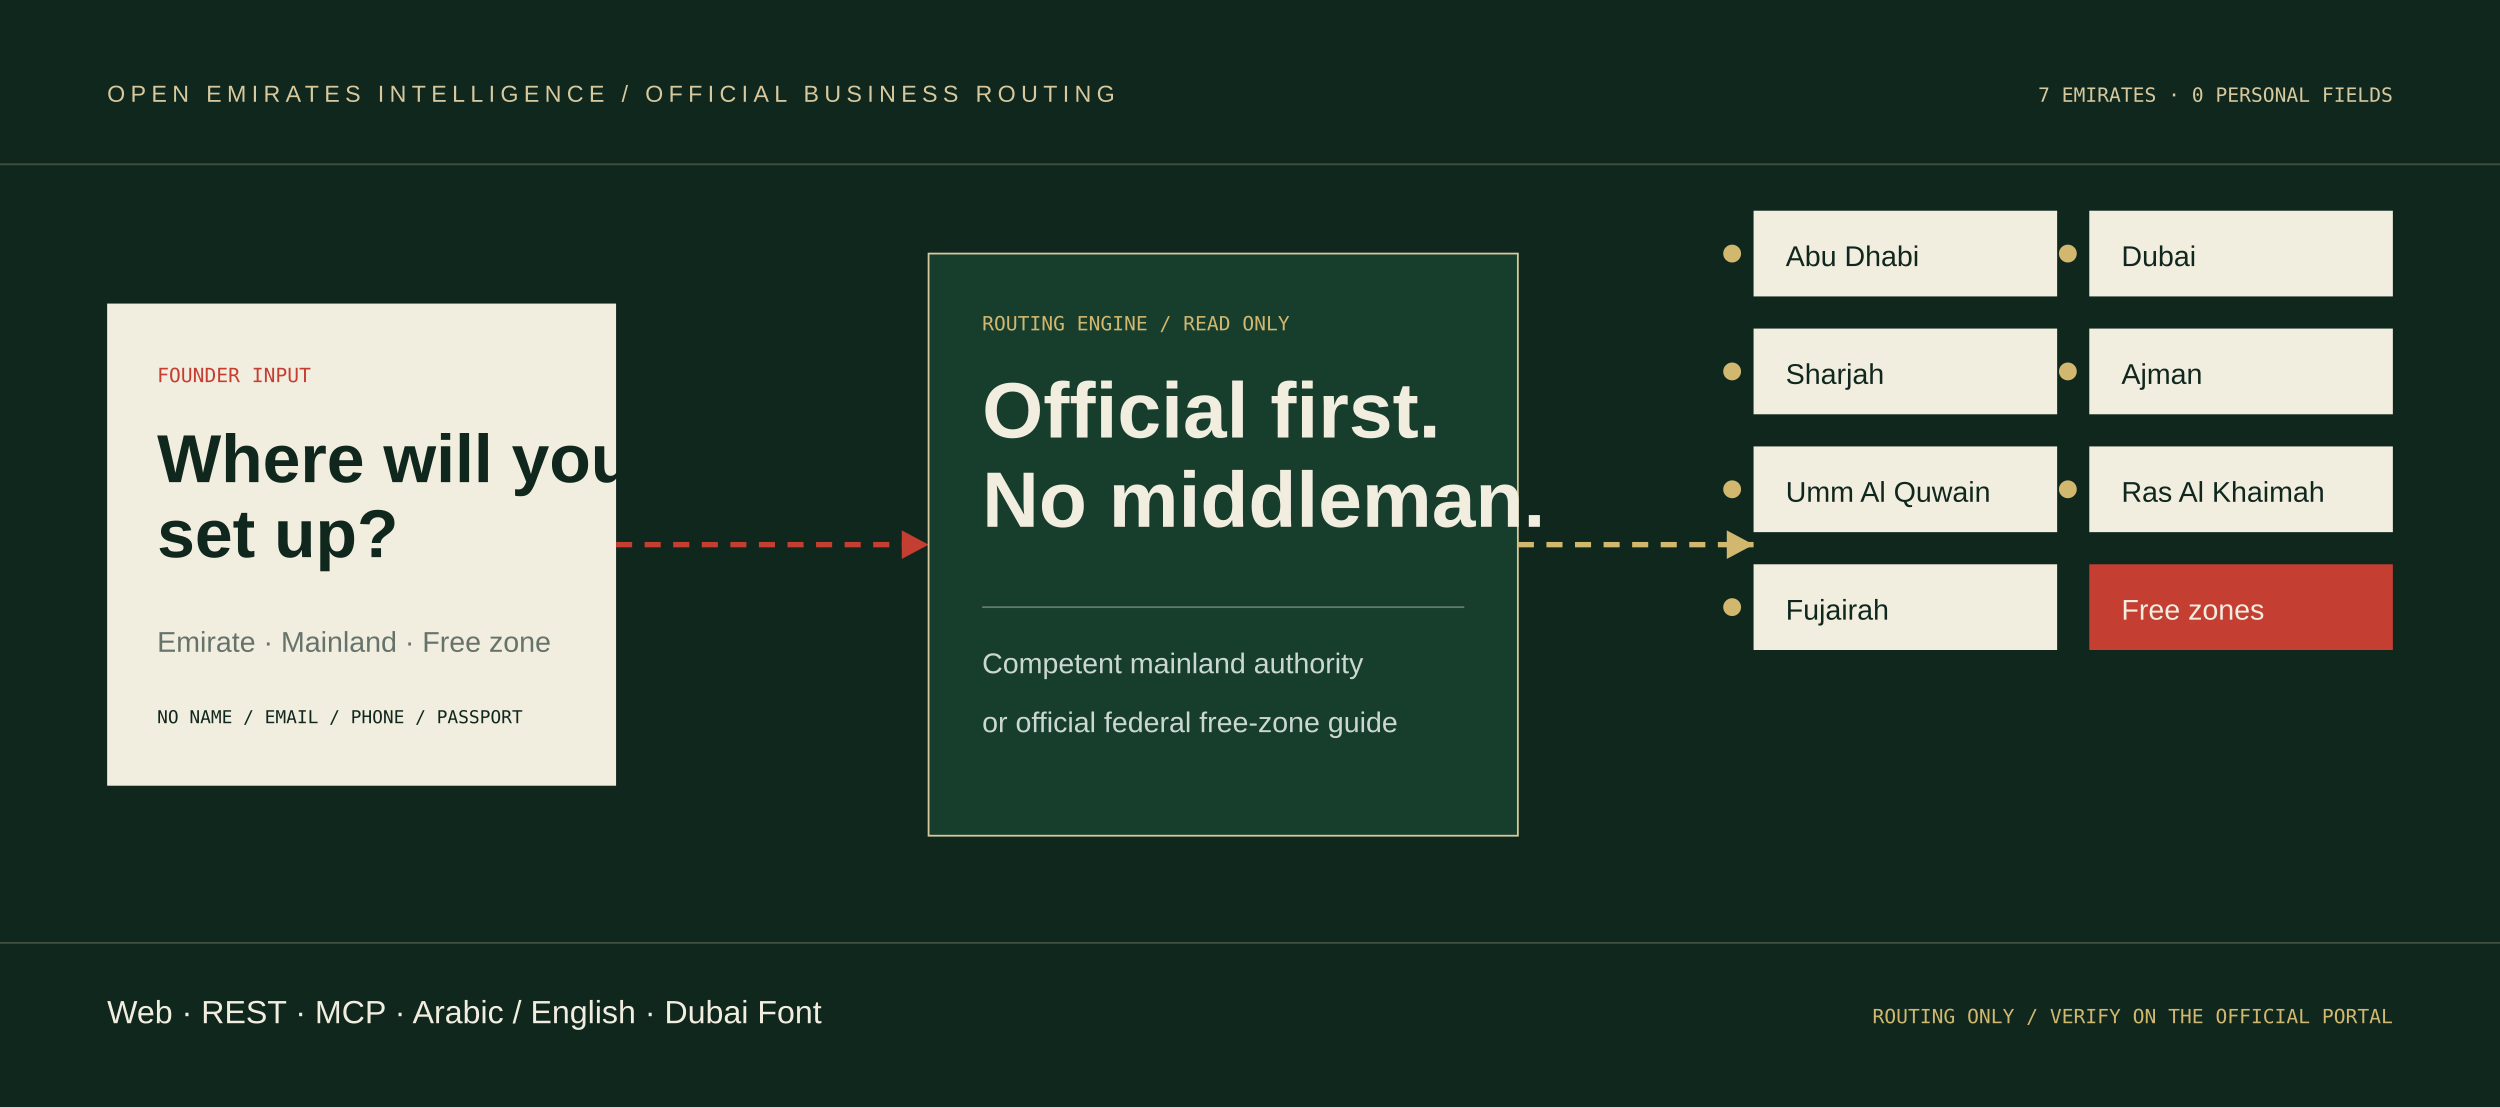
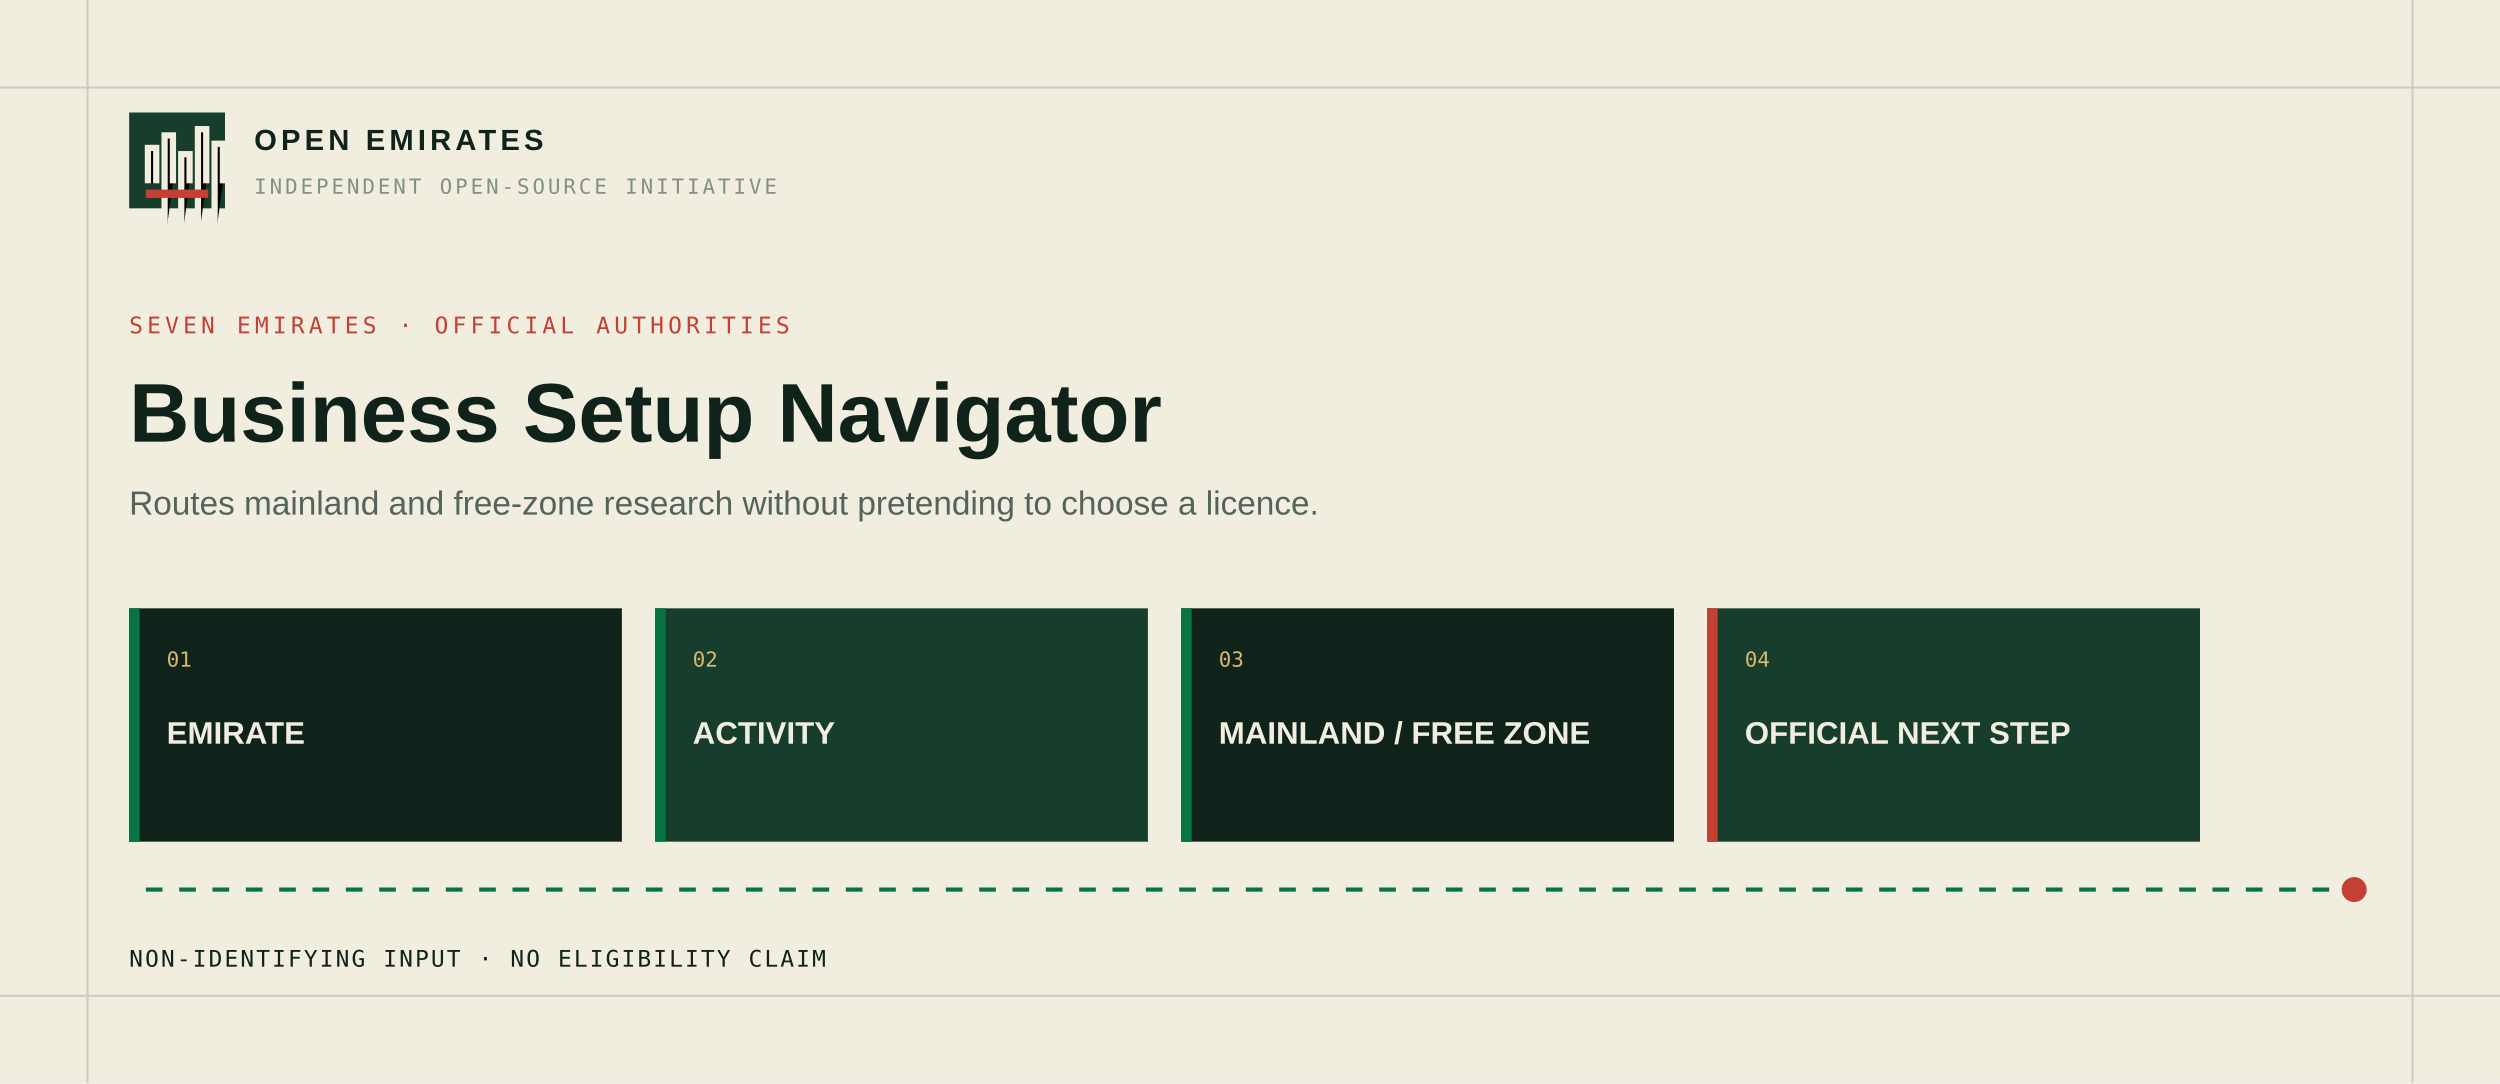
- <svg xmlns="http://www.w3.org/2000/svg" width="1400" height="620" viewBox="0 0 1400 620" role="img" aria-labelledby="t d">
-   <style>@keyframes dash{to{stroke-dashoffset:-48}}@keyframes pulse{0%,100%{opacity:.35}50%{opacity:1}}.route{animation:dash 4s linear infinite}.dot{animation:pulse 2s ease-in-out infinite}.d2{animation-delay:.3s}.d3{animation-delay:.6s}.d4{animation-delay:.9s}.d5{animation-delay:1.2s}.d6{animation-delay:1.5s}.d7{animation-delay:1.8s}@media(prefers-reduced-motion:reduce){.route,.dot{animation:none}}</style>
-   <rect width="1400" height="620" fill="#10271e" />
-   <path d="M0 92H1400M0 528H1400" stroke="#d7c99d" opacity=".25" />
-   <text x="60" y="57" fill="#d7c99d" font-family="Dubai,Arial,sans-serif" font-size="13" letter-spacing="3">OPEN EMIRATES INTELLIGENCE / OFFICIAL BUSINESS ROUTING</text>
-   <text x="1340" y="57" fill="#d7c99d" font-family="monospace" font-size="11" text-anchor="end">7 EMIRATES · 0 PERSONAL FIELDS</text>
-   <rect x="60" y="170" width="285" height="270" fill="#f1eddf" />
-   <text x="88" y="214" fill="#c53e32" font-family="monospace" font-size="11">FOUNDER INPUT</text>
-   <text x="88" y="270" fill="#10271e" font-family="Dubai,Arial,sans-serif" font-size="38" font-weight="700">Where will you</text>
-   <text x="88" y="312" fill="#10271e" font-family="Dubai,Arial,sans-serif" font-size="38" font-weight="700">set up?</text>
-   <text x="88" y="365" fill="#66736b" font-family="Dubai,Arial,sans-serif" font-size="16">Emirate · Mainland · Free zone</text>
-   <text x="88" y="405" fill="#10271e" font-family="monospace" font-size="10">NO NAME / EMAIL / PHONE / PASSPORT</text>
-   <path class="route" d="M345 305H520" stroke="#c53e32" stroke-width="3" stroke-dasharray="9 7" />
-   <polygon points="520,305 505,297 505,313" fill="#c53e32" />
-   <rect x="520" y="142" width="330" height="326" fill="#173d2d" stroke="#d7c99d" />
-   <text x="550" y="185" fill="#d1b86e" font-family="monospace" font-size="11">ROUTING ENGINE / READ ONLY</text>
-   <text x="550" y="245" fill="#f1eddf" font-family="Dubai,Arial,sans-serif" font-size="44" font-weight="700">Official first.</text>
-   <text x="550" y="295" fill="#f1eddf" font-family="Dubai,Arial,sans-serif" font-size="44" font-weight="700">No middleman.</text>
-   <path d="M550 340H820" stroke="#f1eddf" opacity=".35" />
-   <text x="550" y="377" fill="#cbd8d0" font-family="Dubai,Arial,sans-serif" font-size="16">Competent mainland authority</text>
-   <text x="550" y="410" fill="#cbd8d0" font-family="Dubai,Arial,sans-serif" font-size="16">or official federal free-zone guide</text>
-   <path class="route" d="M850 305H982" stroke="#d1b86e" stroke-width="3" stroke-dasharray="9 7" />
-   <polygon points="982,305 967,297 967,313" fill="#d1b86e" />
-   <g font-family="Dubai,Arial,sans-serif" font-size="16" fill="#10271e">
-     <rect x="982" y="118" width="170" height="48" fill="#f1eddf" />
-     <text x="1000" y="149">Abu Dhabi</text>
-     <rect x="1170" y="118" width="170" height="48" fill="#f1eddf" />
-     <text x="1188" y="149">Dubai</text>
-     <rect x="982" y="184" width="170" height="48" fill="#f1eddf" />
-     <text x="1000" y="215">Sharjah</text>
-     <rect x="1170" y="184" width="170" height="48" fill="#f1eddf" />
-     <text x="1188" y="215">Ajman</text>
-     <rect x="982" y="250" width="170" height="48" fill="#f1eddf" />
-     <text x="1000" y="281">Umm Al Quwain</text>
-     <rect x="1170" y="250" width="170" height="48" fill="#f1eddf" />
-     <text x="1188" y="281">Ras Al Khaimah</text>
-     <rect x="982" y="316" width="170" height="48" fill="#f1eddf" />
-     <text x="1000" y="347">Fujairah</text>
-     <rect x="1170" y="316" width="170" height="48" fill="#c53e32" />
-     <text x="1188" y="347" fill="#f1eddf">Free zones</text>
+ <svg xmlns="http://www.w3.org/2000/svg" width="1200" height="520" viewBox="0 0 1200 520" role="img" aria-labelledby="title desc">
+   <defs>
+     <style>
+   @font-face{font-family:Dubai;src:url('/assets/fonts/Dubai-Regular.woff')}
+   text{font-family:Dubai,Arial,sans-serif}.mono{font-family:ui-monospace,SFMono-Regular,Menlo,monospace}
+   @keyframes sweep{0%{transform:translateX(-260px)}100%{transform:translateX(1320px)}}
+   @keyframes rise{from{transform:scaleY(.08)}to{transform:scaleY(1)}}
+   @keyframes dash{to{stroke-dashoffset:-48}}
+   @keyframes blink{0%,45%{opacity:1}50%,100%{opacity:.25}}
+   @media(prefers-reduced-motion:no-preference){.sweep{animation:sweep 7s linear infinite}.rise{animation:rise 1.1s cubic-bezier(.2,.8,.2,1) both;transform-origin:bottom}.dash{animation:dash 4s linear infinite}.blink{animation:blink 1.8s steps(1) infinite}}
+   @media(prefers-reduced-motion:reduce){.sweep,.rise,.dash,.blink{animation:none}}
+ </style>
+   </defs>
+   <rect width="1200" height="520" fill="#f1eddf" />
+   <path d="M0 42h1200M0 478h1200M42 0v520M1158 0v520" stroke="#10231b" opacity=".16" />
+   <g transform="translate(62 54)">
+     <rect width="46" height="46" fill="#173d2d" />
+     <path d="M9 34V17h4v17m4 29V11h4v23m4 29V20h4v14m4 29V8h4v26m4 29V15h4v19" stroke="#f1eddf" stroke-width="3" />
+     <path d="M8 39h30" stroke="#c34032" stroke-width="4" />
  </g>
-   <g fill="#d1b86e">
-     <circle class="dot" cx="970" cy="142" r="5" />
-     <circle class="dot d2" cx="1158" cy="142" r="5" />
-     <circle class="dot d3" cx="970" cy="208" r="5" />
-     <circle class="dot d4" cx="1158" cy="208" r="5" />
-     <circle class="dot d5" cx="970" cy="274" r="5" />
-     <circle class="dot d6" cx="1158" cy="274" r="5" />
-     <circle class="dot d7" cx="970" cy="340" r="5" />
+   <text x="122" y="72" fill="#10231b" font-size="14" font-weight="700" letter-spacing="2">OPEN EMIRATES</text>
+   <text x="122" y="93" fill="#829188" font-size="10" class="mono" letter-spacing="1.4">INDEPENDENT OPEN-SOURCE INITIATIVE</text>
+   <text x="62" y="160" fill="#c34032" font-size="11" class="mono" letter-spacing="2">SEVEN EMIRATES · OFFICIAL AUTHORITIES</text>
+   <text x="62" y="212" fill="#10231b" font-size="40" font-weight="700">Business Setup Navigator</text>
+   <text x="62" y="247" fill="#52645b" font-size="16">Routes mainland and free-zone research without pretending to choose a licence.</text>
+   <g>
+     <rect x="62" y="292" width="236.5" height="112" fill="#10231b" />
+     <rect class="rise" x="62" y="292" width="5" height="112" fill="#087443" style="animation-delay:0s" />
+     <text x="80" y="320" fill="#d8b86f" font-size="10" class="mono">01</text>
+     <text x="80" y="357" fill="#f1eddf" font-size="15" font-weight="700">EMIRATE</text>
  </g>
-   <text x="60" y="573" fill="#f1eddf" font-family="Dubai,Arial,sans-serif" font-size="18">Web · REST · MCP · Arabic / English · Dubai Font</text>
-   <text x="1340" y="573" fill="#d1b86e" font-family="monospace" font-size="11" text-anchor="end">ROUTING ONLY / VERIFY ON THE OFFICIAL PORTAL</text>
+   <g>
+     <rect x="314.5" y="292" width="236.5" height="112" fill="#173d2d" />
+     <rect class="rise" x="314.5" y="292" width="5" height="112" fill="#087443" style="animation-delay:0.09s" />
+     <text x="332.5" y="320" fill="#d8b86f" font-size="10" class="mono">02</text>
+     <text x="332.5" y="357" fill="#f1eddf" font-size="15" font-weight="700">ACTIVITY</text>
+   </g>
+   <g>
+     <rect x="567" y="292" width="236.5" height="112" fill="#10231b" />
+     <rect class="rise" x="567" y="292" width="5" height="112" fill="#087443" style="animation-delay:0.18s" />
+     <text x="585" y="320" fill="#d8b86f" font-size="10" class="mono">03</text>
+     <text x="585" y="357" fill="#f1eddf" font-size="15" font-weight="700">MAINLAND / FREE ZONE</text>
+   </g>
+   <g>
+     <rect x="819.5" y="292" width="236.5" height="112" fill="#173d2d" />
+     <rect class="rise" x="819.5" y="292" width="5" height="112" fill="#c34032" style="animation-delay:0.27s" />
+     <text x="837.5" y="320" fill="#d8b86f" font-size="10" class="mono">04</text>
+     <text x="837.5" y="357" fill="#f1eddf" font-size="15" font-weight="700">OFFICIAL NEXT STEP</text>
+   </g>
+   <path class="dash" d="M70 427H1130" stroke="#087443" stroke-width="2" stroke-dasharray="8 8" />
+   <circle class="blink" cx="1130" cy="427" r="6" fill="#c34032" />
+   <text x="62" y="464" fill="#10231b" font-size="11" class="mono" letter-spacing="1">NON-IDENTIFYING INPUT · NO ELIGIBILITY CLAIM</text>
+   <rect class="sweep" x="-260" y="0" width="220" height="520" fill="white" opacity=".035" />
</svg>
